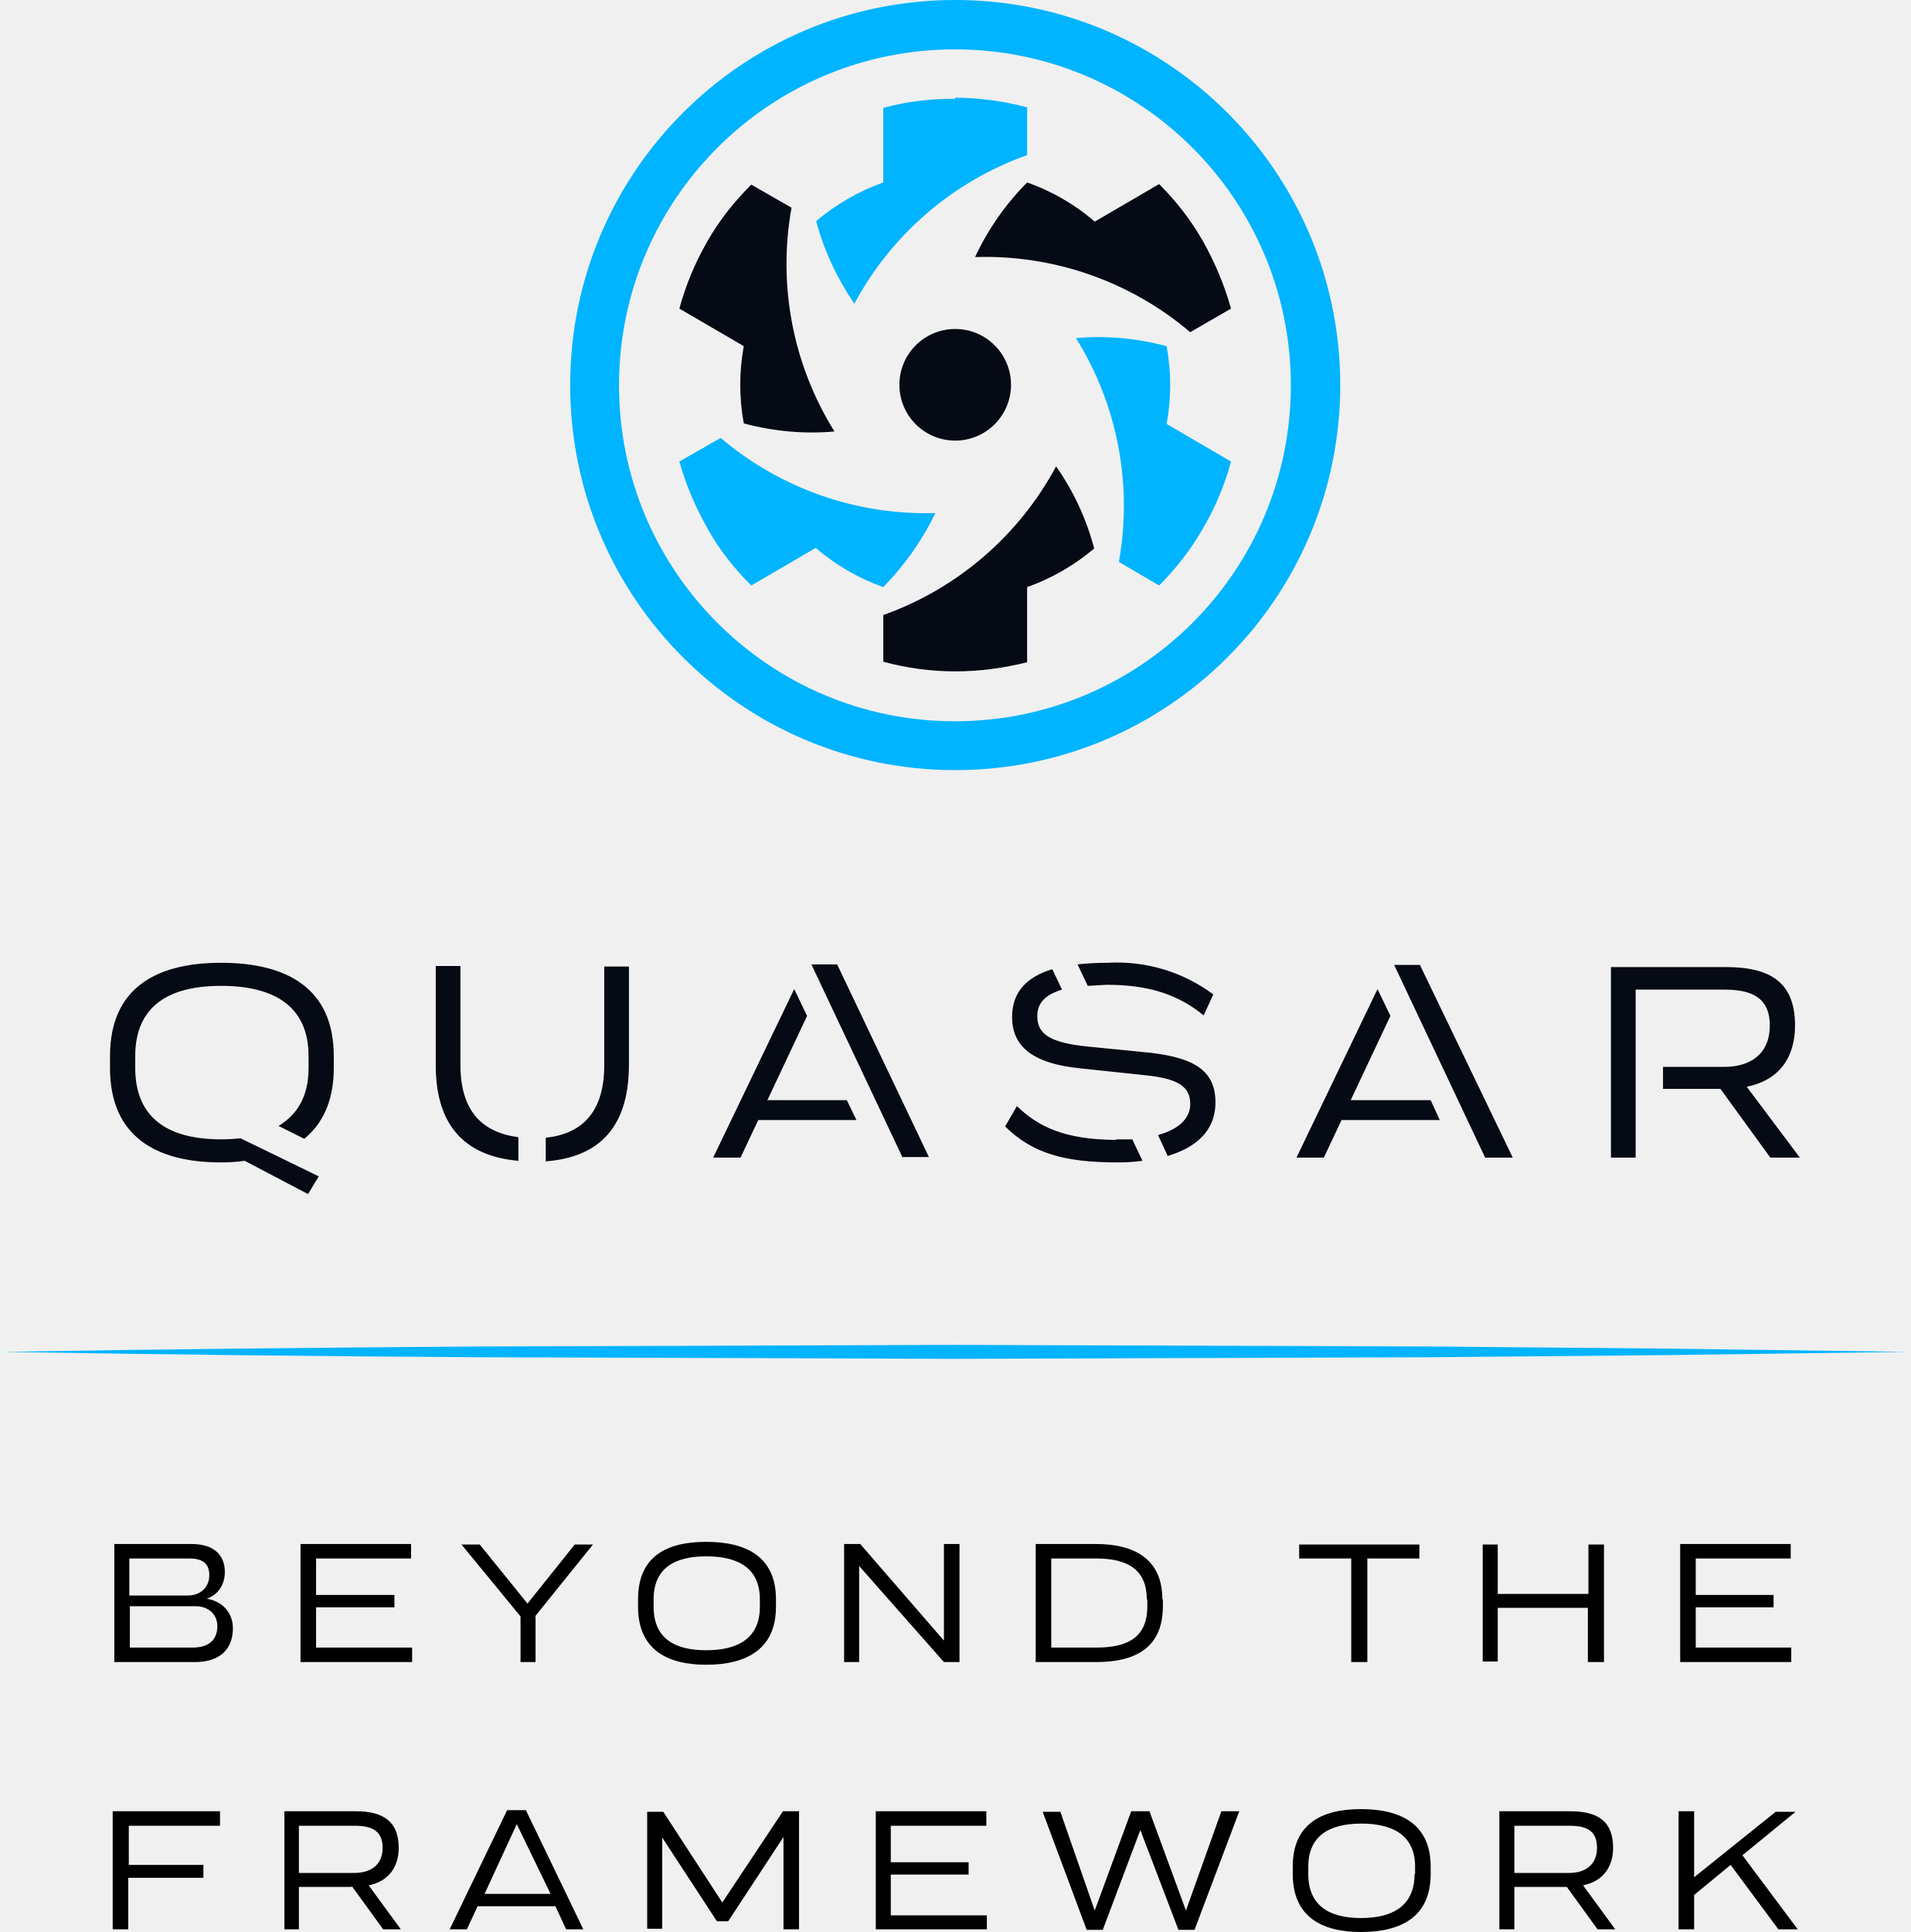
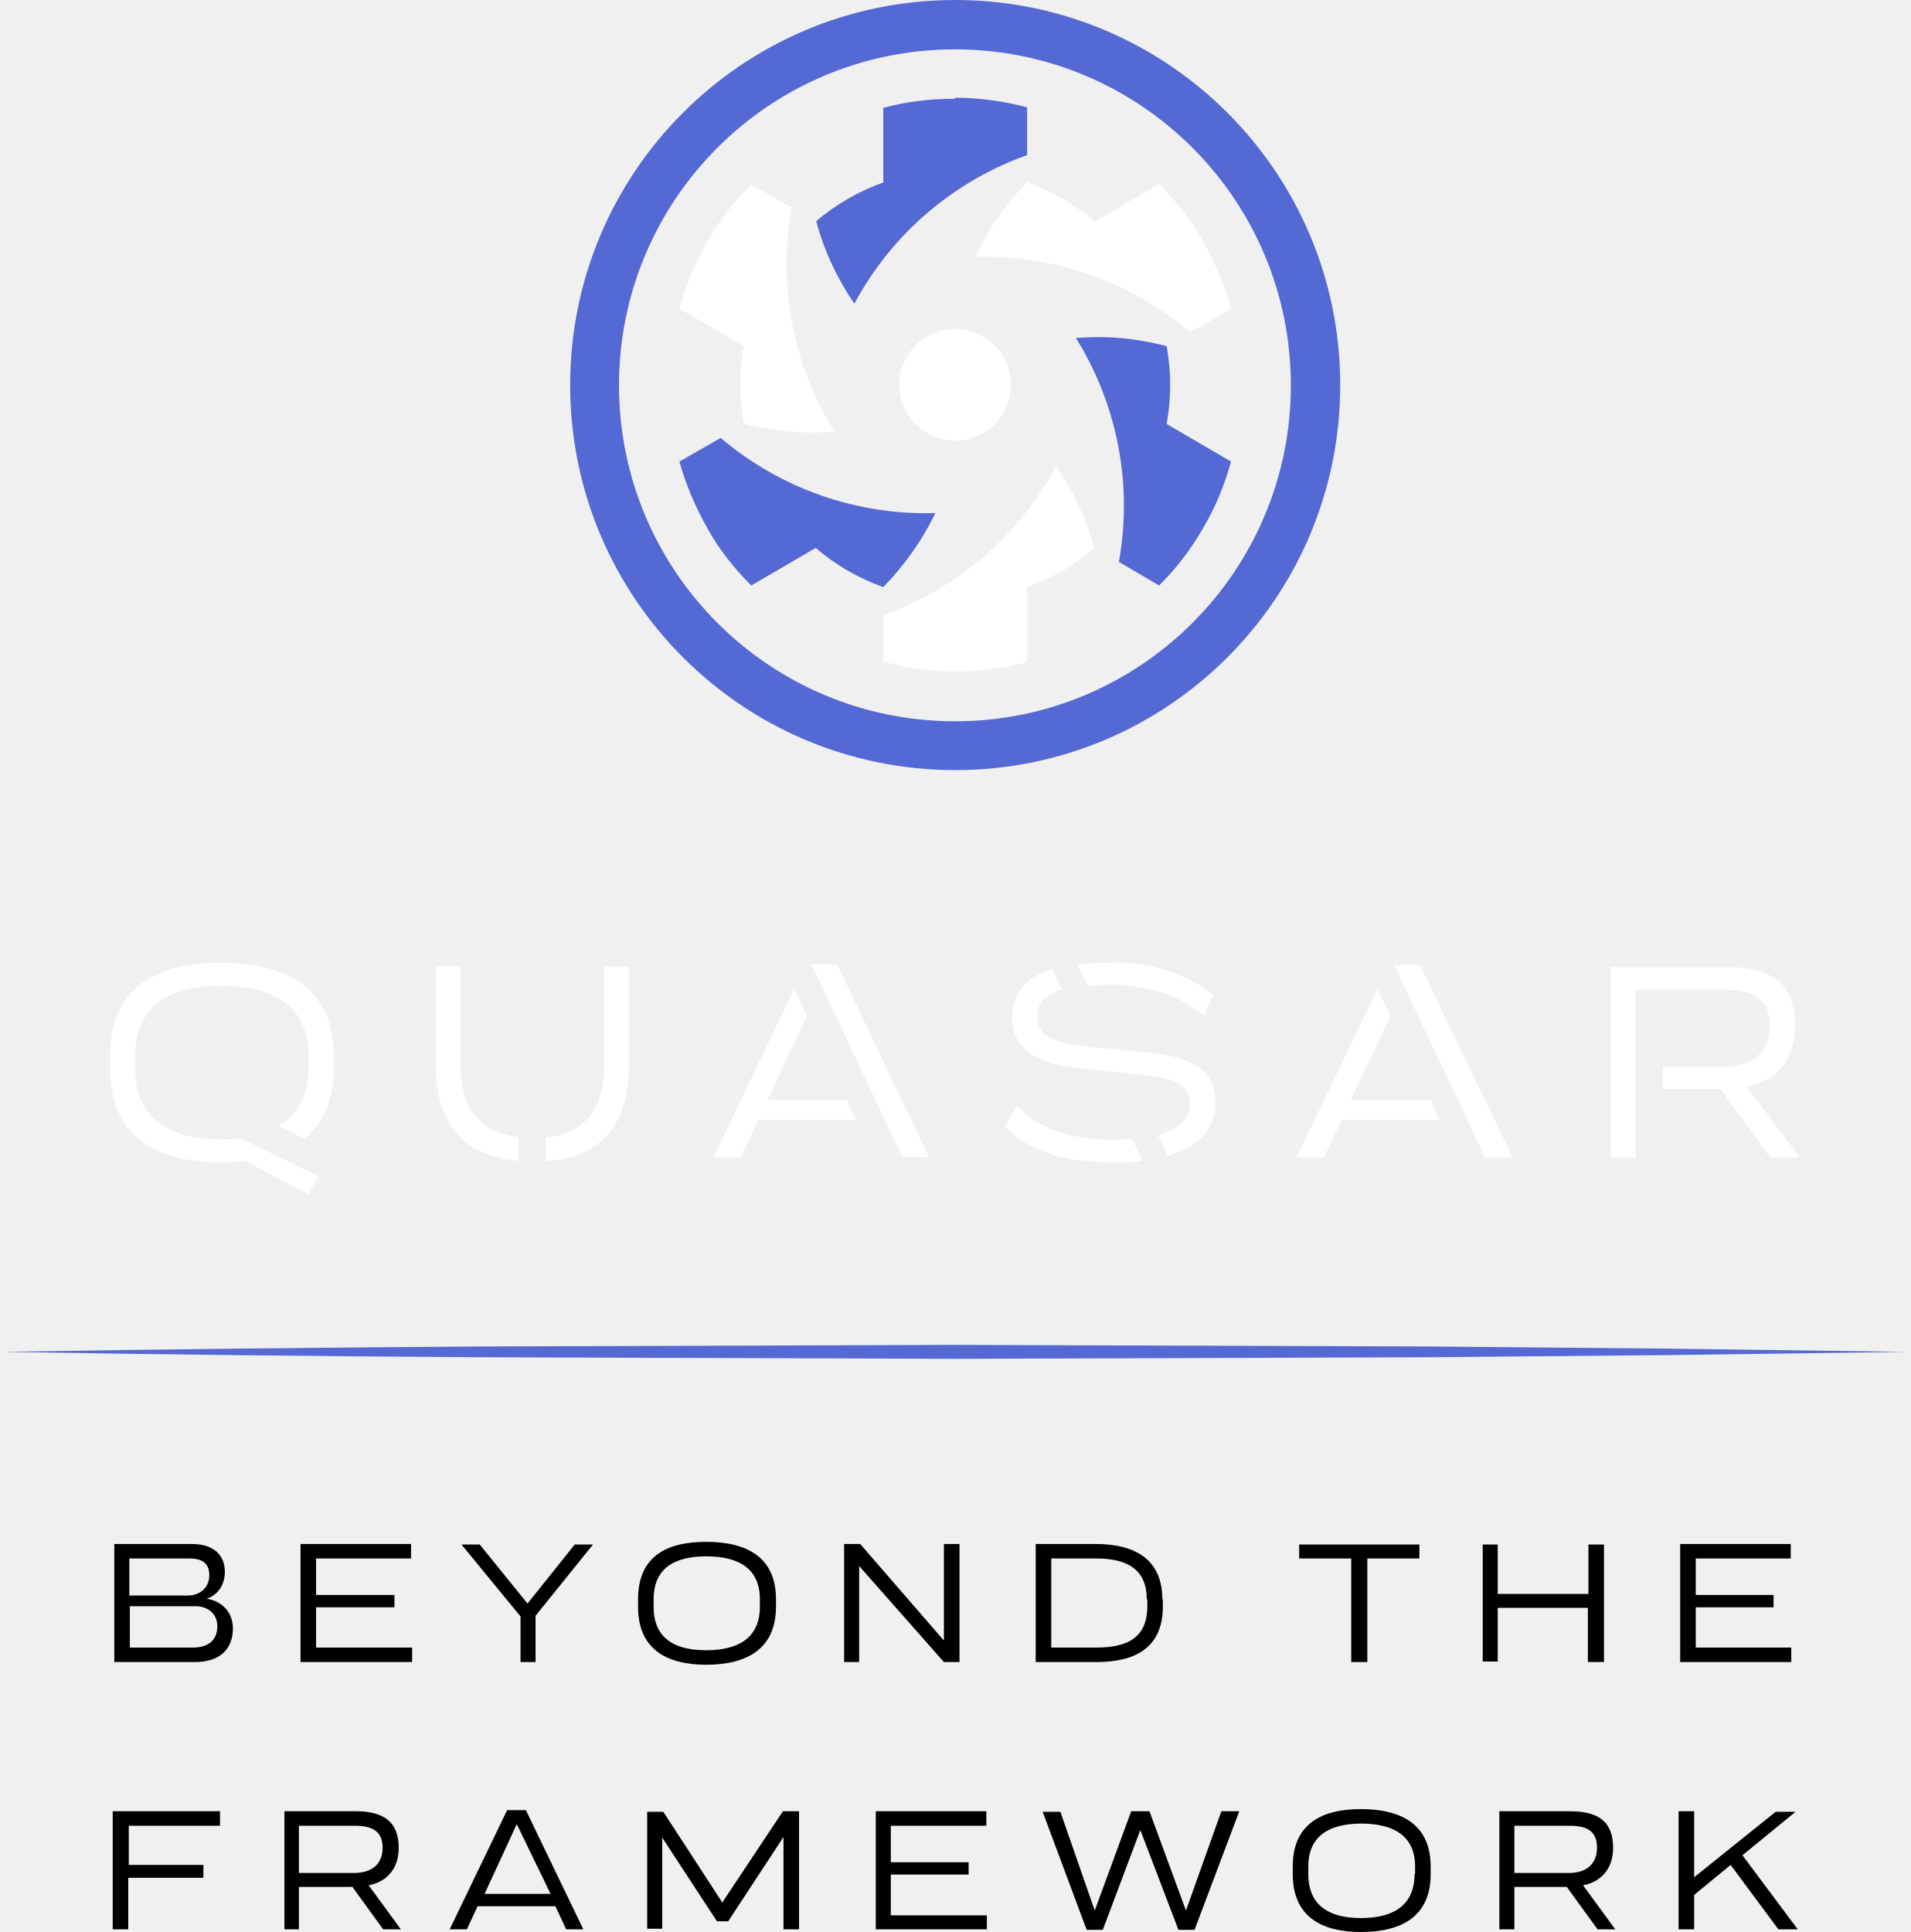
<svg xmlns="http://www.w3.org/2000/svg" viewBox="0 0 356 360">
  <path d="M43.4 303.4c0 3.8-2.3 6.3-7.1 6.3h-15v-22h14.4c4.3 0 6.2 2.2 6.2 5.2 0 2.6-1.5 4.4-3.4 5 2.8.4 4.9 2.5 4.9 5.5zm-8-13H24.1v6.9H35c2.1 0 4-1.3 4-3.8 0-2.2-1.3-3.1-3.7-3.1zm5.1 12.6c0-2.3-1.8-3.7-4-3.7H24.2v7.7h11.7c3.4 0 4.6-1.8 4.6-4zm36.3 4v2.7H56v-22h20.6v2.7H58.9v6.8h14.6v2.3H58.9v7.5h17.9zm23-5.8v8.5H97v-8.5l-11-13.4h3.4l8.9 11 8.8-11h3.4l-10.8 13.4zm19.1-1.8V298c0-7.9 5.2-10.7 12.7-10.7 7.5 0 13 2.8 13 10.7v1.4c0 7.9-5.5 10.8-13 10.8s-12.7-3-12.7-10.8zm22.7 0V298c0-5.7-3.9-8-10-8-6 0-9.8 2.3-9.8 8v1.4c0 5.8 3.8 8.1 9.8 8.1 6 0 10-2.3 10-8.1zm37.2-11.6v21.9h-2.9l-15.8-17.9v17.9h-2.8v-22h3l15.6 18v-18h2.9zm37.9 10.2v1.3c0 7.8-5.2 10.4-12.4 10.4H193v-22h11.2c7.2 0 12.4 2.8 12.4 10.3zm-3 0c0-5.3-3.3-7.6-9.4-7.6h-8.4V307h8.4c6 0 9.5-2 9.5-7.7V298zm50.8-7.6h-9.7v19.3h-3v-19.3h-9.7v-2.6h22.4v2.6zm34.4-2.6v21.9h-3v-10.1h-16.8v10h-2.8v-21.8h2.8v9.2H296v-9.2h2.9zm34.9 19.2v2.7h-20.7v-22h20.6v2.7H316v6.8h14.5v2.3H316v7.5h17.8zM24 340.2v7.3h13.9v2.4h-14v9.6H21v-22h20v2.7H24zm41.5 11.4h-9.8v7.9H53v-22h13.3c5.1 0 8 1.9 8 6.8 0 3.7-2 6.3-5.6 7l6 8.2h-3.3l-5.8-8zm-9.8-2.6H66c3.1 0 5.3-1.5 5.3-4.7 0-3.3-2.2-4.1-5.3-4.1H55.7v8.8zm47.9 6.2H89l-2 4.3h-3.2l10.7-22.2H98l10.7 22.2h-3.2l-2-4.3zm-1-2.3l-6.3-13-6 13h12.2zm46.3-15.3v21.9H146v-17.2L135.7 358h-2.1l-10.2-15.6v17h-2.8v-21.8h3l11 16.9 11.3-17h3zm35 19.3v2.6h-20.7v-22h20.6v2.7H166v6.8h14.5v2.3H166v7.6h17.8zm47-19.3l-8.3 22h-3l-7.1-18.6-7 18.6h-3l-8.2-22h3.3L204 356l6.8-18.5h3.4L221 356l6.6-18.5h3.3zm10 11.6v-1.4c0-7.8 5.2-10.7 12.7-10.7 7.6 0 13 2.9 13 10.7v1.4c0 7.9-5.4 10.8-13 10.8-7.5 0-12.7-3-12.7-10.8zm22.8 0v-1.4c0-5.7-4-8-10-8s-9.9 2.3-9.9 8v1.4c0 5.8 3.8 8.2 9.8 8.2 6.1 0 10-2.4 10-8.2zm28.3 2.4h-9.8v7.9h-2.8v-22h13.2c5.2 0 8 1.9 8 6.8 0 3.7-2 6.3-5.6 7l6 8.2h-3.3l-5.8-8zm-9.8-2.6h10.2c3 0 5.2-1.5 5.2-4.7 0-3.3-2.1-4.1-5.2-4.1h-10.2v8.8zm40.3-1.5l-6.8 5.6v6.4h-2.9v-22h2.9v12.3l15.2-12.2h3.7l-9.9 8.1 10.3 13.8h-3.6l-8.9-12z" />
-   <path fill="#050A14" d="M188.4 71.7a10.4 10.4 0 01-20.8 0 10.4 10.4 0 1120.8 0zM224.2 45c-2.2-3.9-5-7.5-8.2-10.7l-12 7c-3.7-3.2-8-5.7-12.6-7.3a49.4 49.4 0 00-9.7 13.9 59 59 0 0140.1 14l7.6-4.4a57 57 0 00-5.2-12.5zM178 125.1c4.5 0 9-.6 13.4-1.7v-14a40 40 0 0012.5-7.2 47.7 47.7 0 00-7.1-15.3 59 59 0 01-32.2 27.7v8.7c4.4 1.2 8.9 1.8 13.4 1.8zM131.8 45c-2.3 4-4 8.1-5.2 12.5l12 7a40 40 0 000 14.4c5.7 1.5 11.3 2 16.9 1.5a59 59 0 01-8-41.7l-7.5-4.3c-3.2 3.2-6 6.7-8.2 10.6z" />
-   <path fill="#00B4FF" d="M224.2 98.4c2.3-3.9 4-8 5.2-12.4l-12-7a40 40 0 000-14.5c-5.7-1.5-11.3-2-16.9-1.5a59 59 0 018 41.7l7.5 4.4c3.2-3.2 6-6.8 8.2-10.7zm-92.4 0c2.2 4 5 7.5 8.2 10.7l12-7a40 40 0 0012.6 7.3c4-4.1 7.3-8.8 9.7-13.8a59 59 0 01-40-14l-7.7 4.4c1.2 4.3 3 8.5 5.2 12.4zm46.2-80c-4.5 0-9 .5-13.4 1.7V34a40 40 0 00-12.5 7.2c1.5 5.7 4 10.8 7.1 15.4a59 59 0 0132.2-27.7V20a53.3 53.3 0 00-13.4-1.8z" />
-   <path fill="#00B4FF" d="M178 9.2a62.6 62.6 0 11-.1 125.2A62.6 62.6 0 01178 9.2m0-9.2a71.7 71.7 0 100 143.5A71.7 71.7 0 00178 0z" />
-   <path fill="#050A14" d="M96.6 212v4.3c-9.2-.8-15.4-5.8-15.4-17.8V180h4.6v18.4c0 8.6 4 12.6 10.8 13.5zm16-31.9v18.4c0 8.9-4.3 12.8-10.9 13.5v4.4c9.2-.7 15.5-5.6 15.5-18v-18.3h-4.7zM62.2 199v-2.2c0-12.7-8.8-17.4-21-17.4-12.1 0-20.7 4.7-20.7 17.4v2.2c0 12.8 8.6 17.6 20.7 17.6 1.5 0 3-.1 4.4-.3l11.8 6.2 2-3.3-8.2-4-6.4-3.1a32 32 0 01-3.6.2c-9.8 0-16-3.9-16-13.3v-2.2c0-9.3 6.2-13.1 16-13.1 9.9 0 16.3 3.8 16.3 13.1v2.2c0 5.3-2.1 8.7-5.6 10.8l4.8 2.4c3.4-2.8 5.5-7 5.5-13.2zM168 215.6h5.1L156 179.7h-4.8l17 36zM143 205l7.4-15.7-2.4-5-15.1 31.4h5.1l3.3-7h18.3l-1.8-3.7H143zm133.7 10.7h5.2l-17.3-35.9h-4.8l17 36zm-25-10.7l7.4-15.7-2.4-5-15.1 31.4h5.1l3.3-7h18.3l-1.7-3.7h-14.8zm73.8-2.5c6-1.2 9-5.4 9-11.4 0-8-4.5-10.9-12.9-10.9h-21.4v35.5h4.6v-31.3h16.5c5 0 8.5 1.4 8.5 6.7 0 5.2-3.5 7.7-8.5 7.7h-11.4v4.1h10.7l9.3 12.8h5.5l-9.9-13.2zm-117.4 9.9c-9.7 0-14.7-2.5-18.6-6.3l-2.2 3.8c5.1 5 11 6.7 21 6.7 1.6 0 3.1-.1 4.6-.3l-1.9-4h-3zm18.4-7c0-6.4-4.7-8.6-13.8-9.4l-10.1-1c-6.7-.7-9.3-2.2-9.3-5.6 0-2.5 1.4-4 4.6-5l-1.8-3.8c-4.7 1.4-7.5 4.2-7.5 8.9 0 5.2 3.4 8.7 13 9.6l11.3 1.2c6.4.6 8.9 2 8.9 5.4 0 2.7-2.1 4.7-6 5.8l1.8 3.9c5.3-1.6 8.9-4.7 8.9-10zm-20.3-21.9c7.9 0 13.3 1.8 18.1 5.7l1.8-3.9a30 30 0 00-19.6-5.9c-2 0-4 .1-5.7.3l1.9 4 3.5-.2z" />
-   <path fill="#00B4FF" d="M.5 251.9c29.6-.5 59.2-.8 88.8-1l88.7-.3 88.7.3 44.4.4 44.4.6-44.4.6-44.4.4-88.7.3-88.7-.3a7981 7981 0 01-88.8-1z" />
+   <path fill="#ffffff" d="M188.4 71.7a10.4 10.4 0 01-20.8 0 10.4 10.4 0 1120.8 0zM224.2 45c-2.2-3.9-5-7.5-8.2-10.7l-12 7c-3.7-3.2-8-5.7-12.6-7.3a49.4 49.4 0 00-9.7 13.9 59 59 0 0140.1 14l7.6-4.4a57 57 0 00-5.2-12.5zM178 125.1c4.5 0 9-.6 13.4-1.7v-14a40 40 0 0012.5-7.2 47.7 47.7 0 00-7.1-15.3 59 59 0 01-32.2 27.7v8.7c4.4 1.2 8.9 1.8 13.4 1.8zM131.8 45c-2.3 4-4 8.1-5.2 12.5l12 7a40 40 0 000 14.4c5.7 1.5 11.3 2 16.9 1.5a59 59 0 01-8-41.7l-7.5-4.3c-3.2 3.2-6 6.7-8.2 10.6z" />
+   <path fill="#5469d4" d="M224.2 98.4c2.3-3.9 4-8 5.2-12.4l-12-7a40 40 0 000-14.5c-5.7-1.5-11.3-2-16.9-1.5a59 59 0 018 41.7l7.5 4.4c3.2-3.2 6-6.8 8.2-10.7zm-92.4 0c2.2 4 5 7.5 8.2 10.7l12-7a40 40 0 0012.6 7.3c4-4.1 7.3-8.8 9.7-13.8a59 59 0 01-40-14l-7.7 4.4c1.2 4.3 3 8.5 5.2 12.4zm46.2-80c-4.5 0-9 .5-13.4 1.7V34a40 40 0 00-12.5 7.2c1.5 5.7 4 10.8 7.1 15.4a59 59 0 0132.2-27.7V20a53.3 53.3 0 00-13.4-1.8z" />
+   <path fill="#5469d4" d="M178 9.2a62.6 62.6 0 11-.1 125.2A62.6 62.6 0 01178 9.2m0-9.2a71.7 71.7 0 100 143.5A71.7 71.7 0 00178 0z" />
+   <path fill="#ffffff" d="M96.6 212v4.3c-9.2-.8-15.4-5.8-15.4-17.8V180h4.6v18.4c0 8.6 4 12.6 10.8 13.5zm16-31.9v18.4c0 8.9-4.3 12.8-10.9 13.5v4.4c9.2-.7 15.5-5.6 15.5-18v-18.3h-4.7zM62.2 199v-2.2c0-12.7-8.8-17.4-21-17.4-12.1 0-20.7 4.7-20.7 17.4v2.2c0 12.8 8.6 17.6 20.7 17.6 1.5 0 3-.1 4.4-.3l11.8 6.2 2-3.3-8.2-4-6.4-3.1a32 32 0 01-3.6.2c-9.8 0-16-3.9-16-13.3v-2.2c0-9.3 6.2-13.1 16-13.1 9.9 0 16.3 3.8 16.3 13.1v2.2c0 5.3-2.1 8.7-5.6 10.8l4.8 2.4c3.4-2.8 5.5-7 5.5-13.2zM168 215.6h5.1L156 179.7h-4.8l17 36zM143 205l7.4-15.7-2.4-5-15.1 31.4h5.1l3.3-7h18.3l-1.8-3.7H143zm133.7 10.7h5.2l-17.3-35.9h-4.8l17 36zm-25-10.7l7.4-15.7-2.4-5-15.1 31.4h5.1l3.3-7h18.3l-1.7-3.7h-14.8zm73.8-2.5c6-1.2 9-5.4 9-11.4 0-8-4.5-10.9-12.9-10.9h-21.4v35.5h4.6v-31.3h16.5c5 0 8.5 1.4 8.5 6.7 0 5.2-3.5 7.7-8.5 7.7h-11.4v4.1h10.7l9.3 12.8h5.5l-9.9-13.2zm-117.4 9.9c-9.7 0-14.7-2.5-18.6-6.3l-2.2 3.8c5.1 5 11 6.7 21 6.7 1.6 0 3.1-.1 4.6-.3l-1.9-4h-3zm18.4-7c0-6.4-4.7-8.6-13.8-9.4l-10.1-1c-6.7-.7-9.3-2.2-9.3-5.6 0-2.5 1.4-4 4.6-5l-1.8-3.8c-4.7 1.4-7.5 4.2-7.5 8.9 0 5.2 3.4 8.7 13 9.6l11.3 1.2c6.4.6 8.9 2 8.9 5.4 0 2.7-2.1 4.7-6 5.8l1.8 3.9c5.3-1.6 8.9-4.7 8.9-10zm-20.3-21.9c7.9 0 13.3 1.8 18.1 5.7l1.8-3.9a30 30 0 00-19.6-5.9c-2 0-4 .1-5.7.3l1.9 4 3.5-.2z" />
+   <path fill="#5469d4" d="M.5 251.9c29.6-.5 59.2-.8 88.8-1l88.7-.3 88.7.3 44.4.4 44.4.6-44.4.6-44.4.4-88.7.3-88.7-.3a7981 7981 0 01-88.8-1z" />
  <path fill="none" d="M-565.2 324H-252v15.8h-313.2z" />
</svg>
